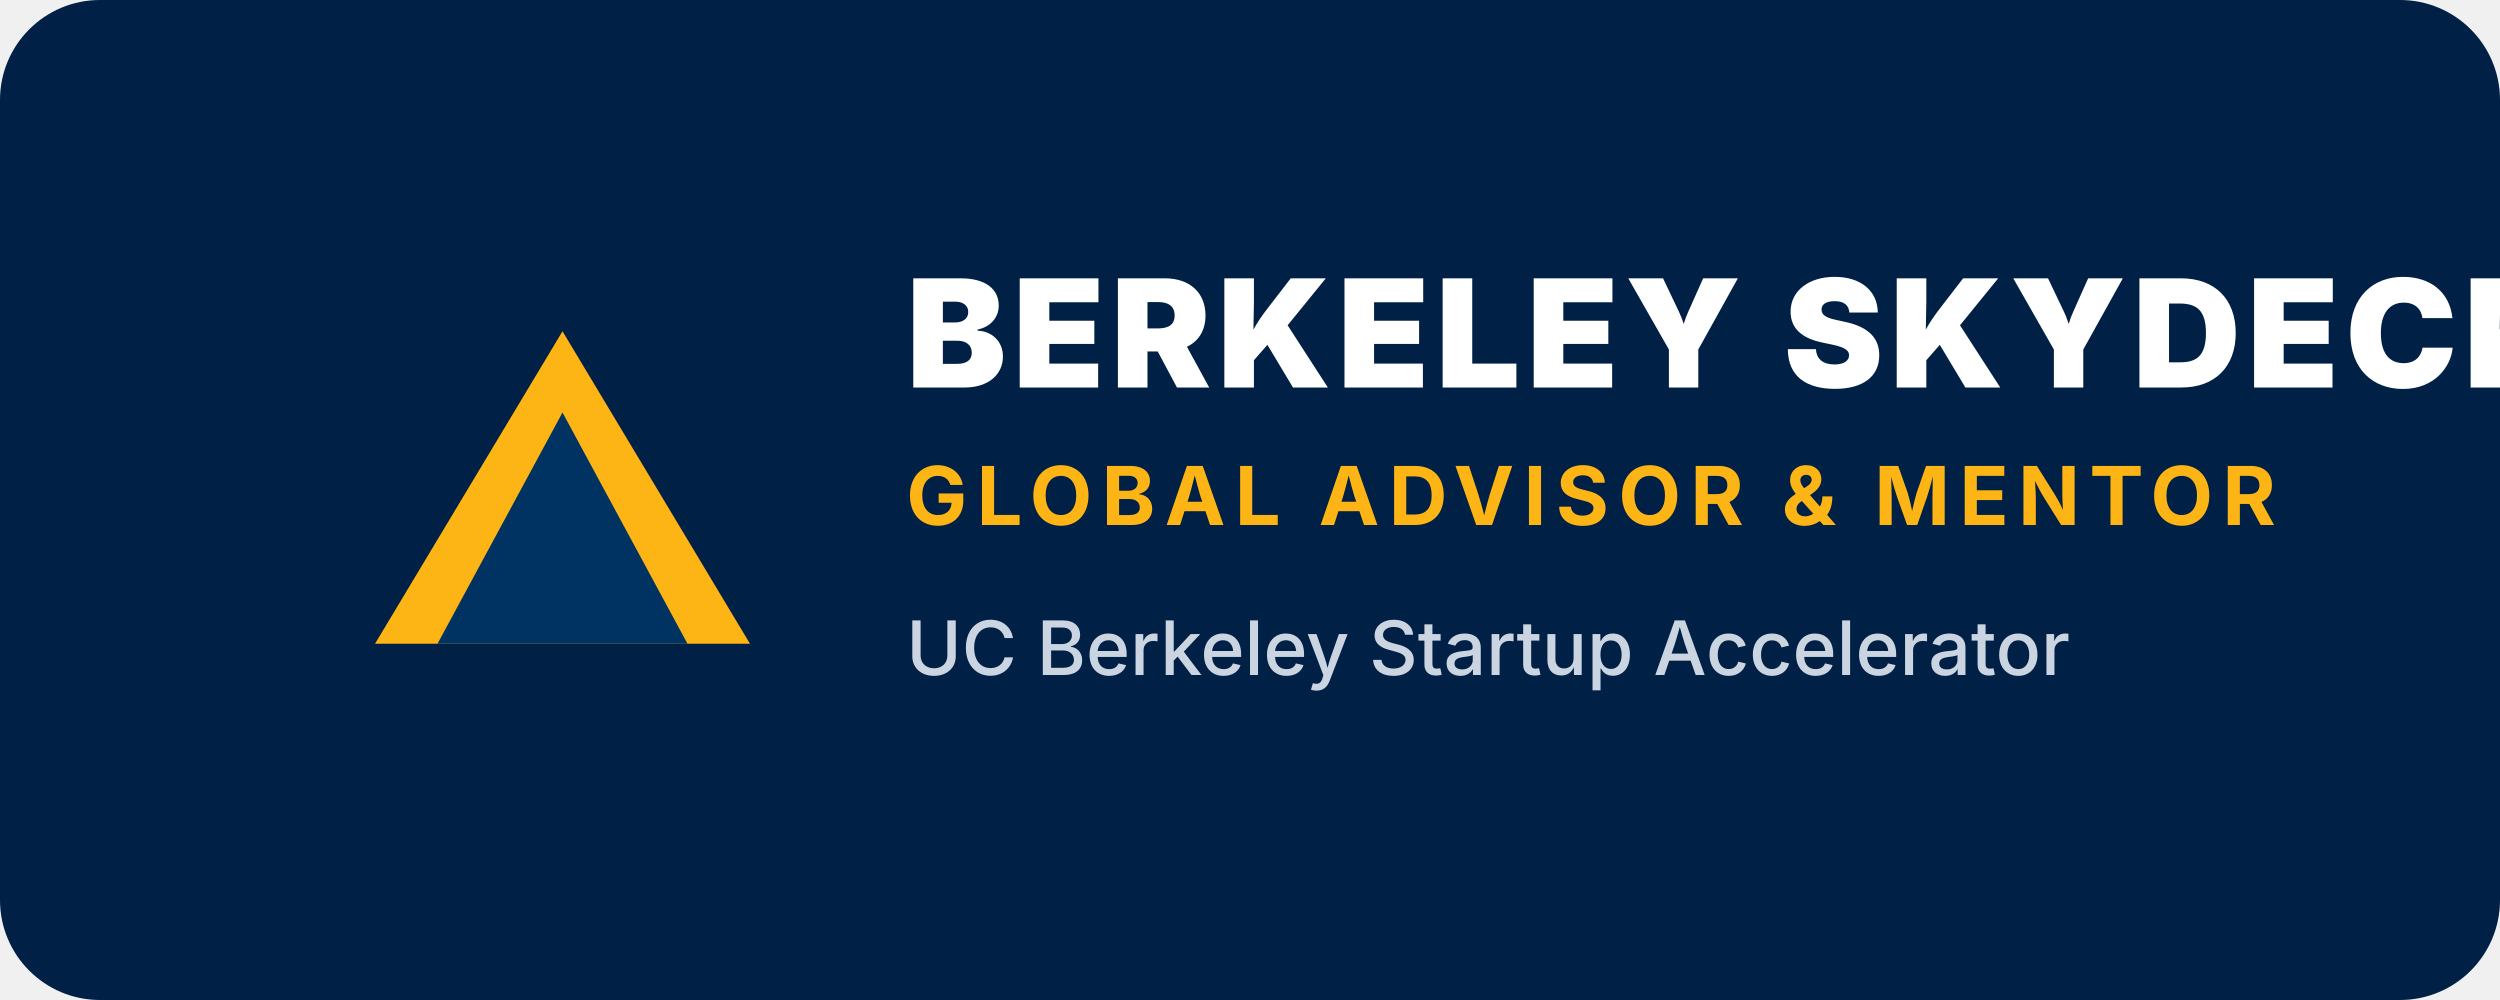
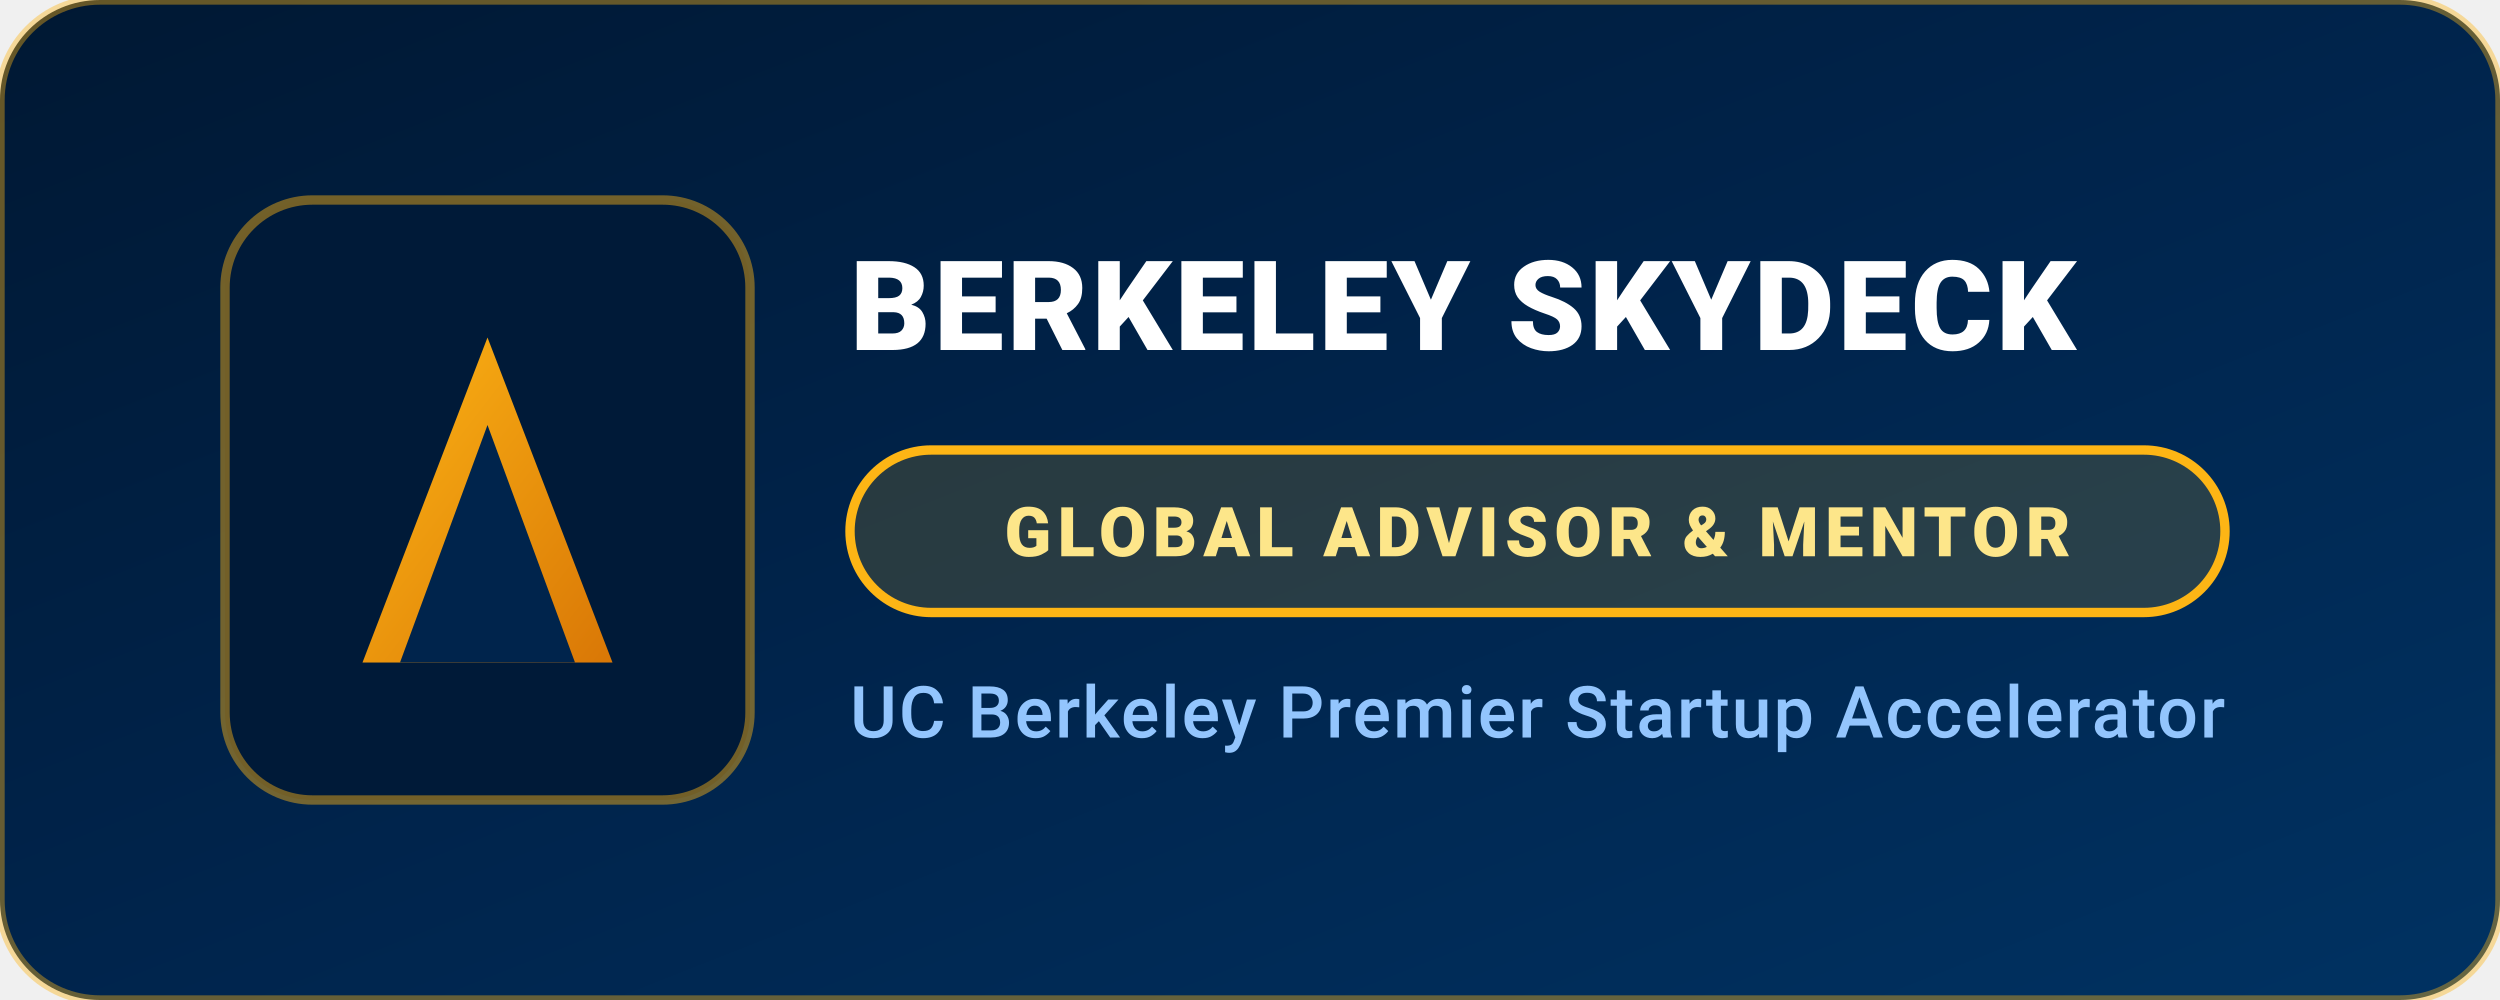
<svg xmlns="http://www.w3.org/2000/svg" viewBox="0 0 400 160" width="400" height="160">
-   <rect width="100%" height="100%" rx="16" fill="#002046" />
-   <g transform="translate(45, 38)">
-     <polygon points="15,65 45,15 75,65" fill="#fdb515" />
-     <polygon points="45,28 65,65 25,65" fill="#003262" />
+   <defs>
+     <linearGradient id="skydeckBg" x1="0%" y1="0%" x2="100%" y2="100%">
+       <stop offset="0%" stop-color="#001833" />
+       <stop offset="50%" stop-color="#00244c" />
+       <stop offset="100%" stop-color="#003262" />
+     </linearGradient>
+     <linearGradient id="goldGrad" x1="0%" y1="0%" x2="100%" y2="100%">
+       <stop offset="0%" stop-color="#fdb515" />
+       <stop offset="100%" stop-color="#d97706" />
+     </linearGradient>
+   </defs>
+   <rect width="100%" height="100%" rx="16" fill="url(#skydeckBg)" stroke="rgba(253, 181, 21, 0.4)" stroke-width="1.5" />
+   <g transform="translate(36, 32)">
+     <rect width="84" height="96" rx="14" fill="#001a38" stroke="rgba(253, 181, 21, 0.45)" stroke-width="1.5" />
+     <polygon points="22,74 42,22 62,74" fill="url(#goldGrad)" />
+     <polygon points="42,36 56,74 28,74" fill="#00244c" />
  </g>
-   <text x="145" y="62" font-family="system-ui, -apple-system, sans-serif" font-size="24" font-weight="900" fill="#ffffff" letter-spacing="1">BERKELEY SKYDECK</text>
-   <text x="145" y="84" font-family="system-ui, -apple-system, sans-serif" font-size="13" font-weight="700" fill="#fdb515" letter-spacing="1.5">GLOBAL ADVISOR &amp; MENTOR</text>
-   <text x="145" y="108" font-family="system-ui, -apple-system, sans-serif" font-size="12" font-weight="500" fill="#cbd5e1">UC Berkeley Startup Accelerator</text>
+   <text x="136" y="56" font-family="'Segoe UI', -apple-system, Roboto, sans-serif" font-size="20" font-weight="900" fill="#ffffff" letter-spacing="0.5">BERKELEY SKYDECK</text>
+   <rect x="136" y="72" width="220" height="26" rx="13" fill="rgba(253, 181, 21, 0.16)" stroke="#fdb515" stroke-width="1.5" />
+   <text x="246" y="89" font-family="'Segoe UI', -apple-system, Roboto, sans-serif" font-size="11" font-weight="800" fill="#fde68a" text-anchor="middle" letter-spacing="1">GLOBAL ADVISOR &amp; MENTOR</text>
+   <text x="136" y="118" font-family="'Segoe UI', -apple-system, Roboto, sans-serif" font-size="11.5" font-weight="500" fill="#93c5fd" letter-spacing="0.3">UC Berkeley Premier Startup Accelerator</text>
</svg>
